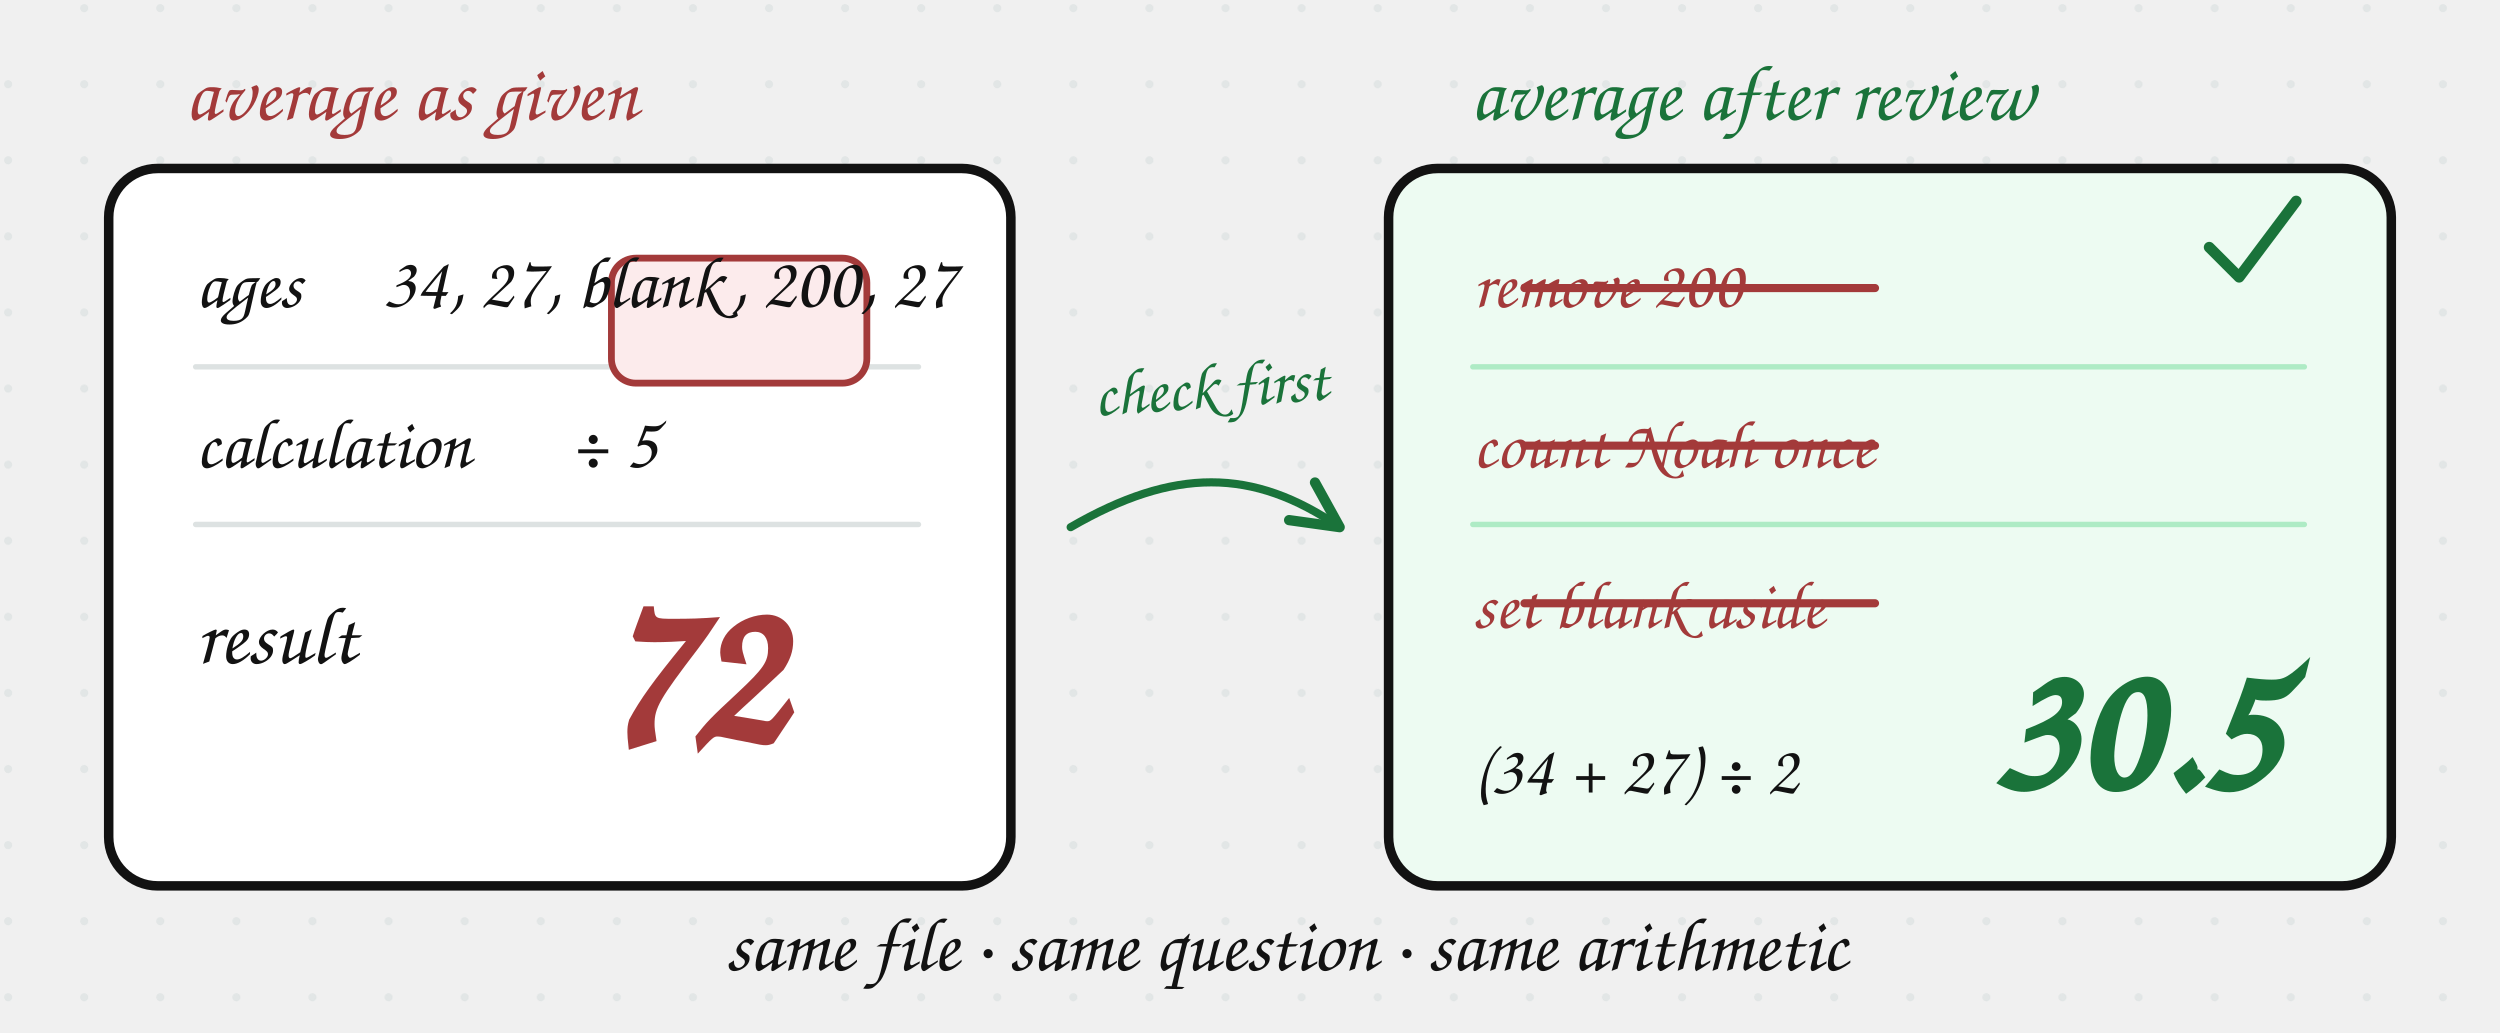
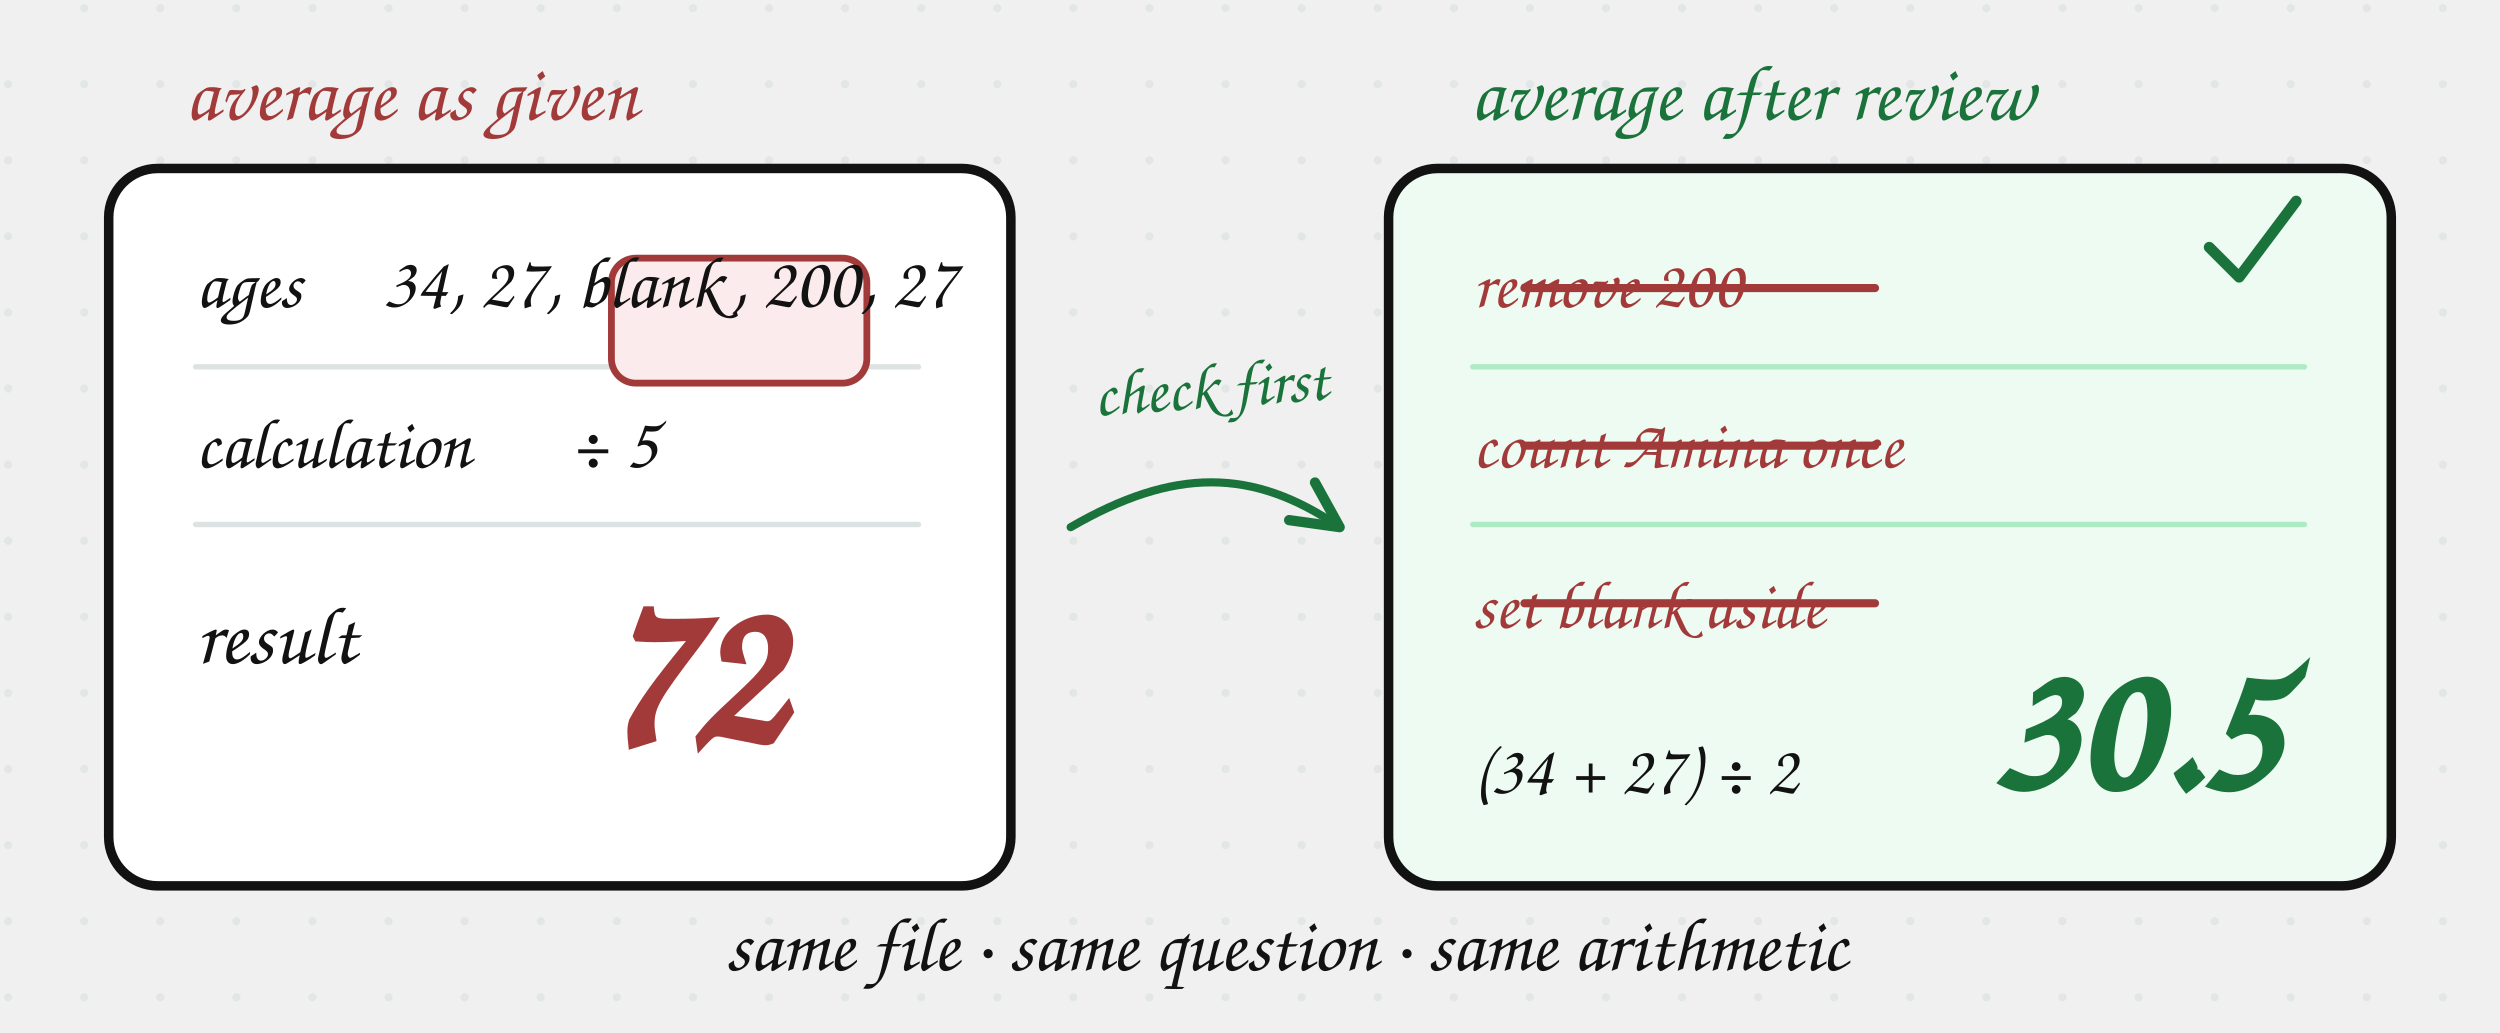
<svg xmlns="http://www.w3.org/2000/svg" viewBox="0 0 920 380" role="img" aria-labelledby="title desc">
  <defs>
    <pattern id="dots" width="28" height="28" patternUnits="userSpaceOnUse">
      <circle cx="3" cy="3" r="1.5" fill="#DDE2E2" opacity=".72" />
    </pattern>
    <marker id="arrow" viewBox="0 0 10 10" refX="9" refY="5" markerWidth="7" markerHeight="7" orient="auto">
      <path d="M1 1 9 5 1 9" fill="none" stroke="#1A733A" stroke-width="1.8" stroke-linecap="round" stroke-linejoin="round" />
    </marker>
  </defs>
  <rect width="920" height="380" rx="20" fill="url(#dots)" />
  <g stroke="#121212" stroke-linecap="round" stroke-linejoin="round">
    <g>
      <rect x="40" y="62" width="332" height="264" rx="18" fill="#FFFFFF" stroke-width="3.5" />
      <path d="M72 135 H338 M72 193 H338" fill="none" stroke="#DDE2E2" stroke-width="2" />
      <rect x="225" y="95" width="94" height="46" rx="9" fill="#FCEBEC" stroke="#A33A3A" stroke-width="2.5" />
    </g>
    <path d="M394 194 C432 172 461 172 493 194" fill="none" stroke="#1A733A" stroke-width="3" marker-end="url(#arrow)" />
    <g>
      <rect x="511" y="62" width="369" height="264" rx="18" fill="#EDFBF2" stroke-width="3.5" />
      <path d="M542 135 H848 M542 193 H848" fill="none" stroke="#AEEBC5" stroke-width="2" />
      <path d="M561 106 H690" fill="none" stroke="#A33A3A" stroke-width="3" />
      <path d="M561 164 H690" fill="none" stroke="#A33A3A" stroke-width="3" />
      <path d="M561 222 H690" fill="none" stroke="#A33A3A" stroke-width="3" />
      <path d="m813 91 11 11 21-28" fill="none" stroke="#1A733A" stroke-width="4" />
    </g>
  </g>
  <g fill="#121212" font-family="'Patrick Hand','Comic Sans MS',cursive">
    <text x="68" y="44" font-size="29" fill="#A33A3A">average as given</text>
    <text x="72" y="113" font-size="26">ages</text>
    <text x="141" y="113" font-size="27">34, 27, blank, 200, 27</text>
    <text x="72" y="172" font-size="26">calculation</text>
    <text x="210" y="172" font-size="27">÷ 5</text>
    <text x="72" y="244" font-size="30">result</text>
    <text x="218" y="274" font-size="78" font-weight="700" fill="#A33A3A">72</text>
    <text x="403" y="153" font-size="24" fill="#1A733A" transform="rotate(-4 403 153)">check first</text>
    <text x="541" y="44" font-size="29" fill="#1A733A">average after review</text>
    <text x="542" y="113" font-size="25" fill="#A33A3A">remove 200</text>
-     <text x="542" y="172" font-size="25" fill="#A33A3A">count Noah once</text>
+     <text x="542" y="172" font-size="25" fill="#A33A3A">count Amina once</text>
    <text x="542" y="231" font-size="25" fill="#A33A3A">set blank aside</text>
    <text x="542" y="292" font-size="26">(34 + 27) ÷ 2</text>
    <text x="733" y="291" font-size="68" font-weight="700" fill="#1A733A">30.5</text>
    <text x="267" y="357" font-size="28">same file · same question · same arithmetic</text>
  </g>
</svg>
